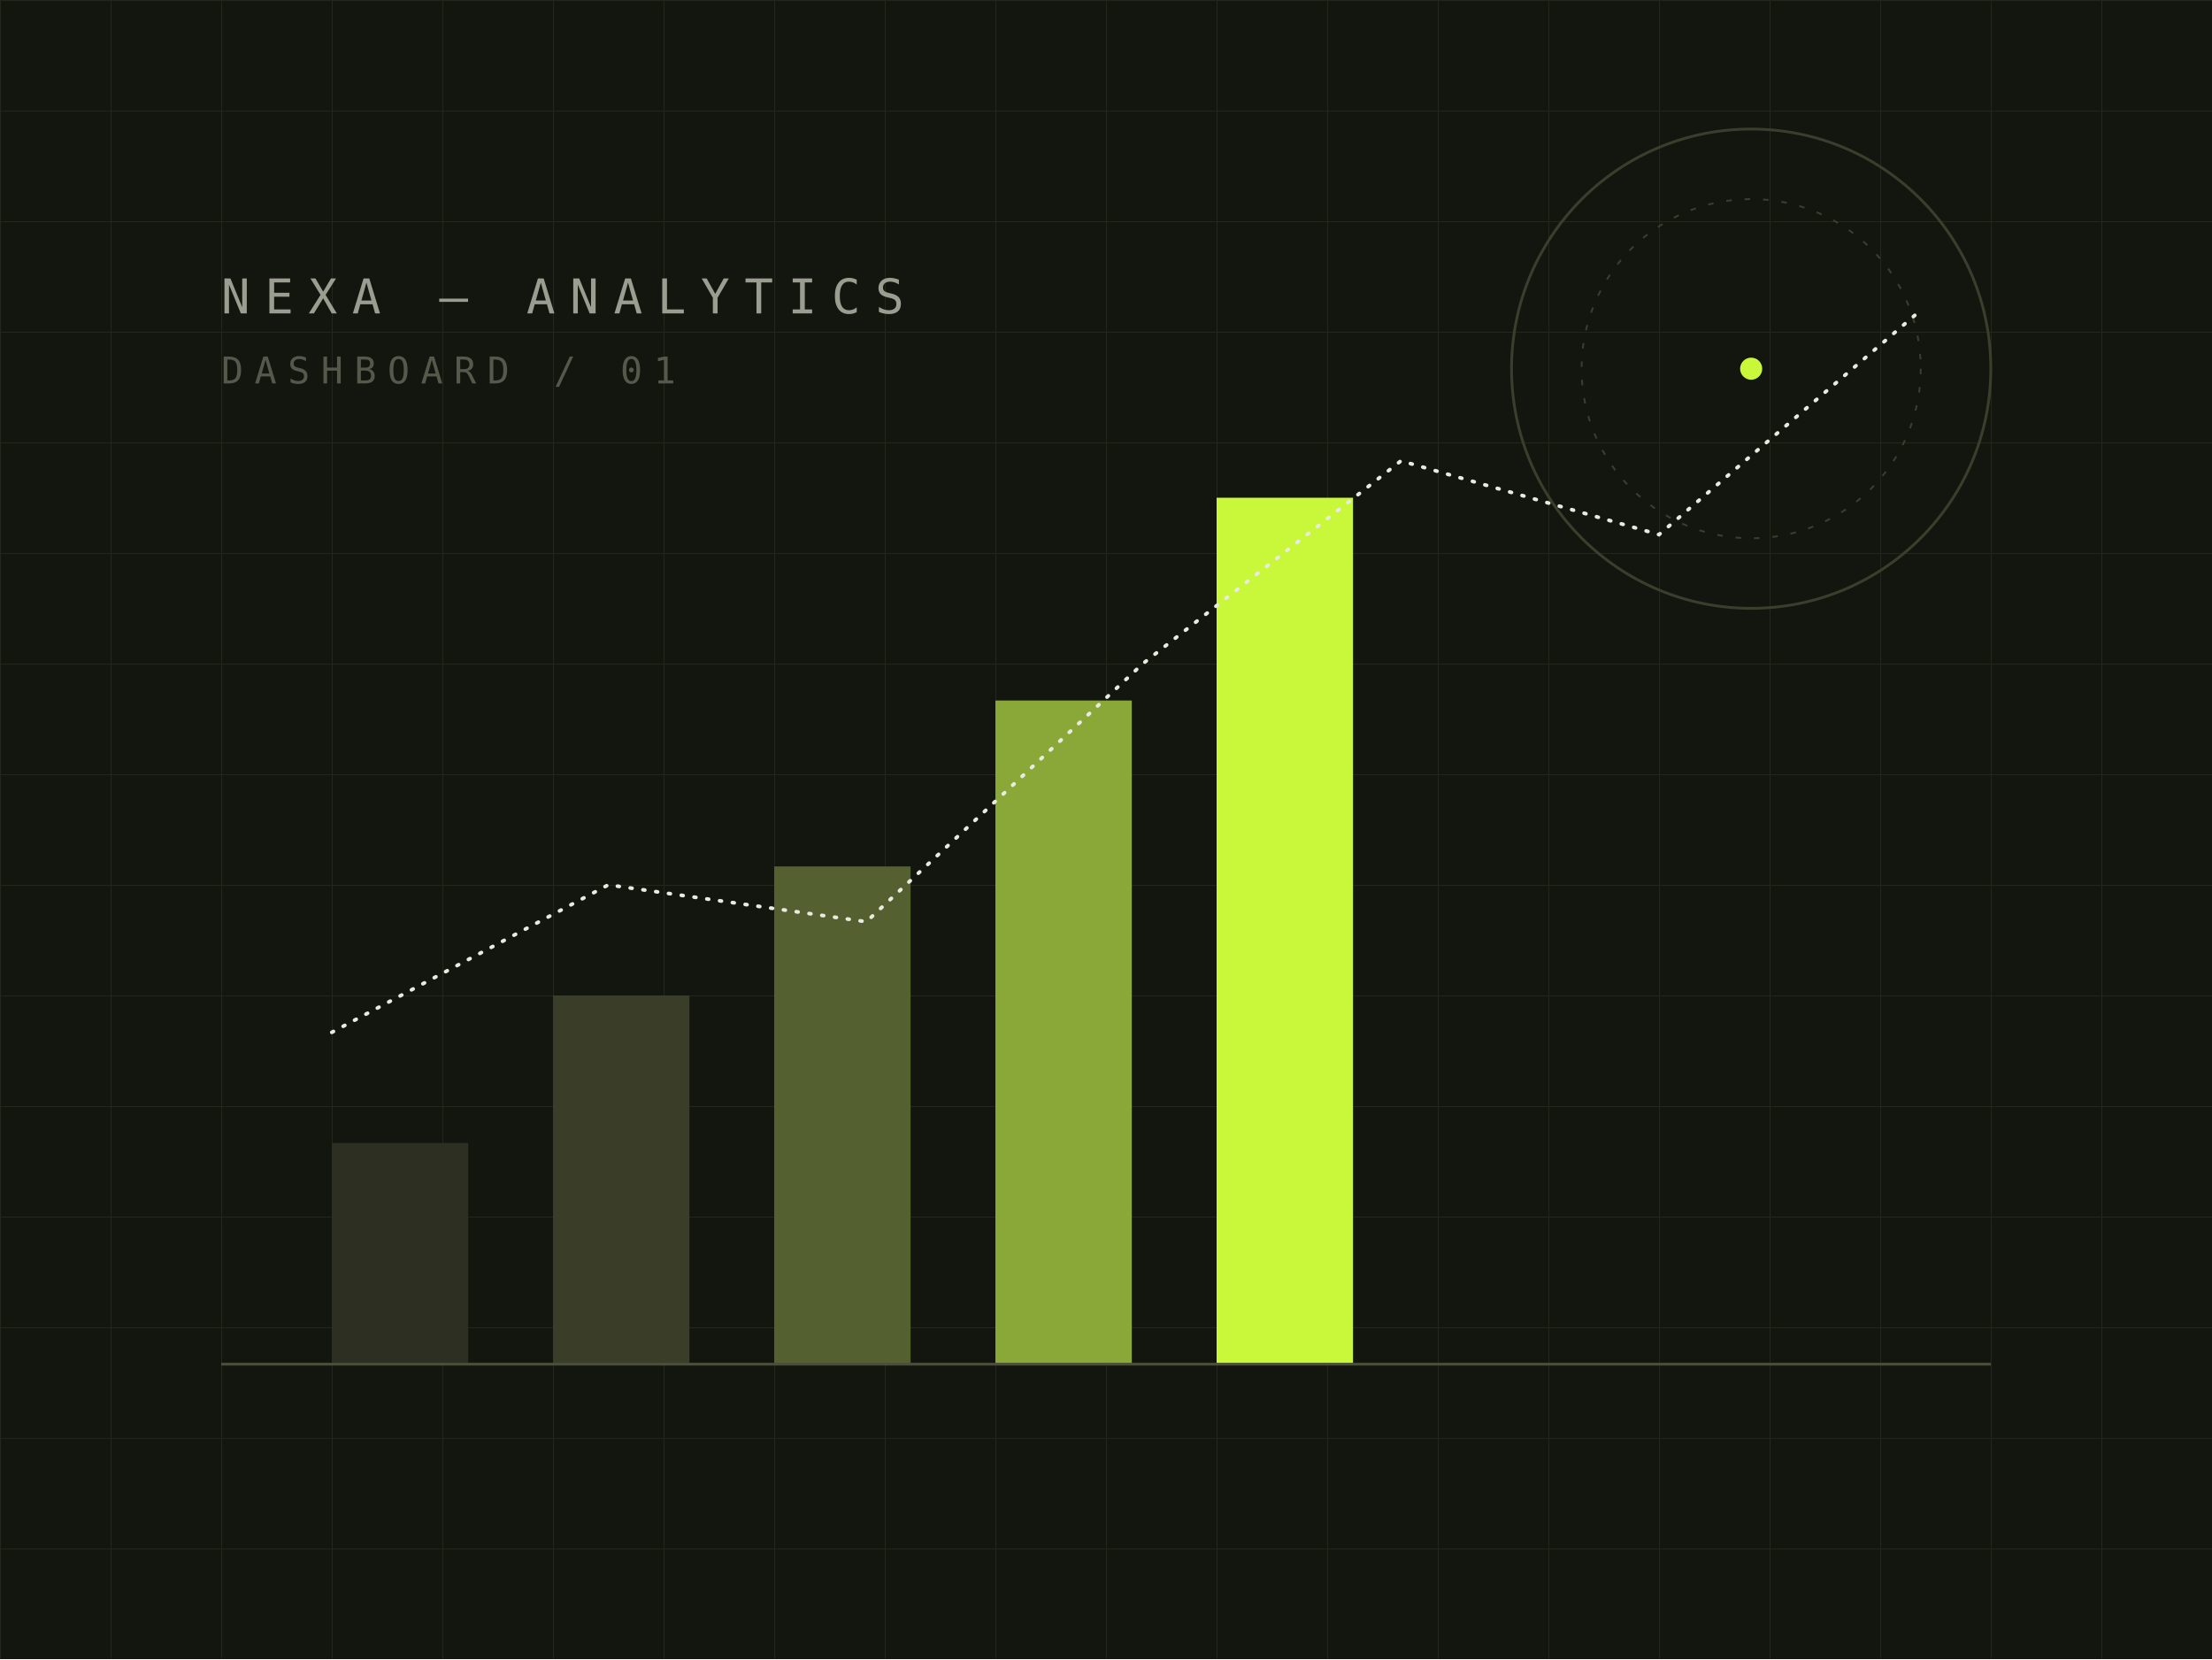
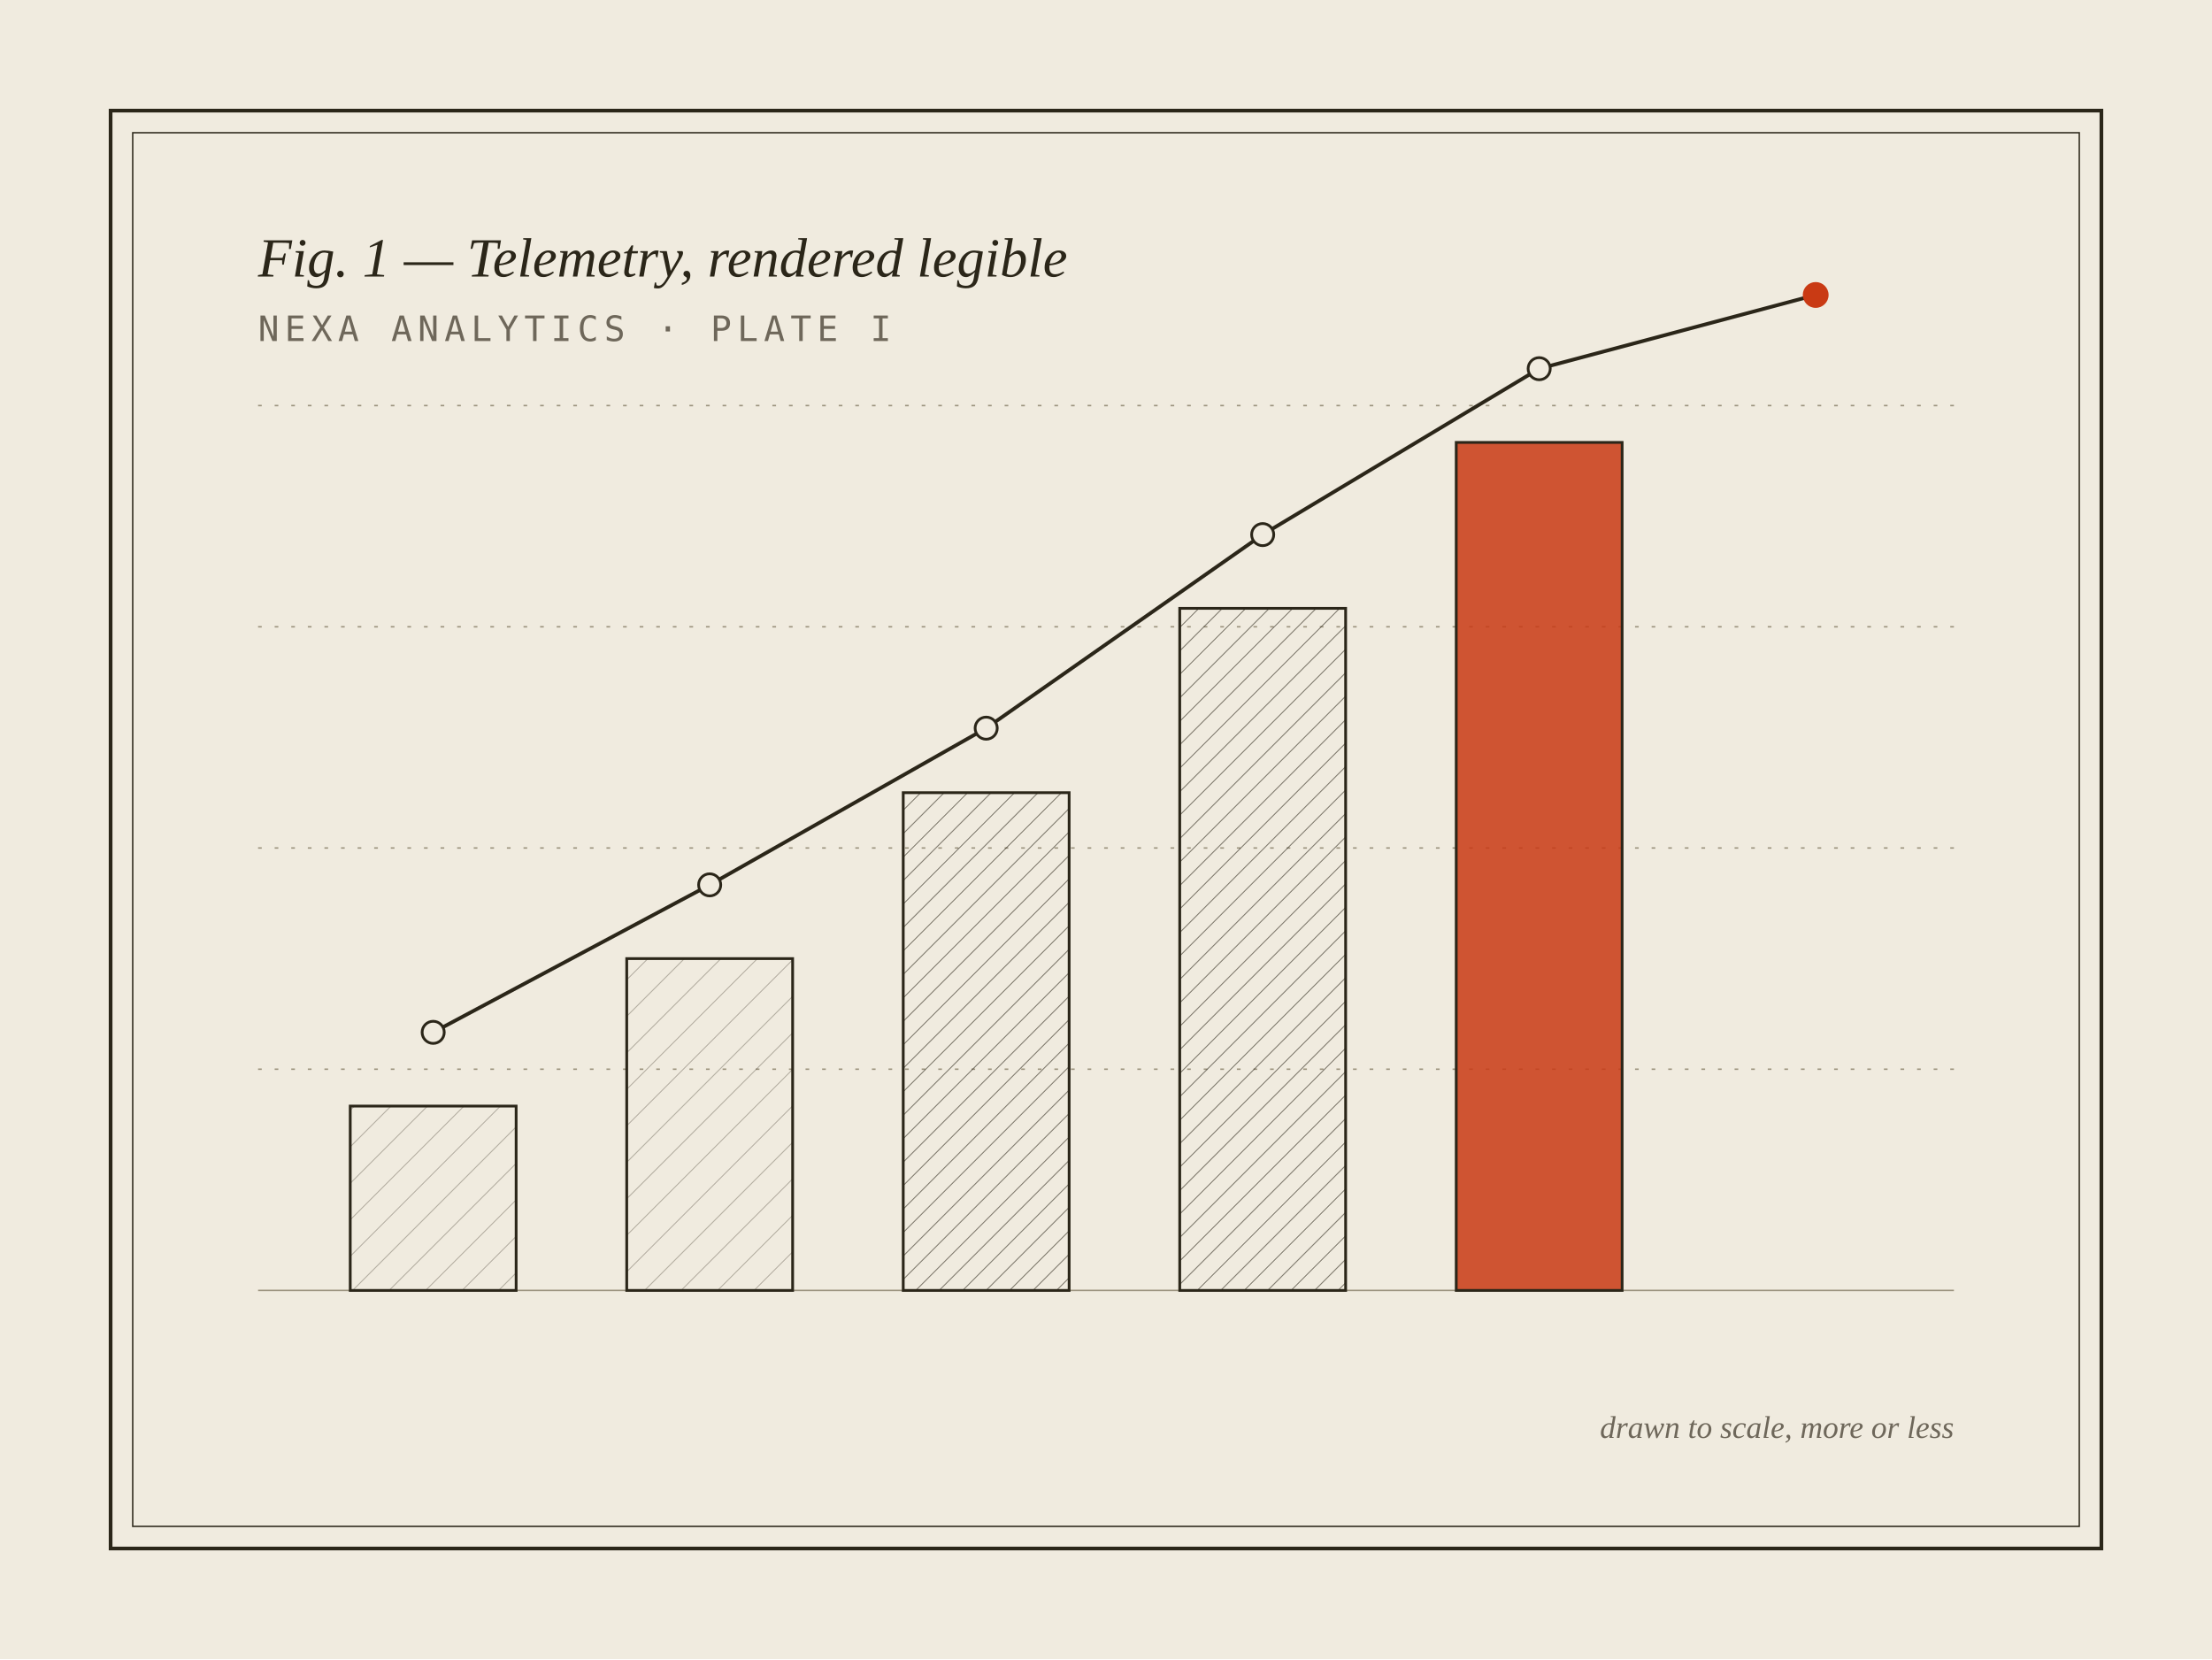
- <svg xmlns="http://www.w3.org/2000/svg" viewBox="0 0 1200 900" font-family="ui-monospace, Menlo, monospace">
+ <svg xmlns="http://www.w3.org/2000/svg" viewBox="0 0 1200 900" font-family="Georgia, 'Times New Roman', serif">
  <defs>
-     <pattern id="nexa-grid" width="60" height="60" patternUnits="userSpaceOnUse">
-       <path d="M60 0H0V60" fill="none" stroke="#23261b" stroke-width="1" />
+     <pattern id="nx-hatch" width="9" height="9" patternUnits="userSpaceOnUse" patternTransform="rotate(45)">
+       <line x1="0" y1="0" x2="0" y2="9" stroke="#2b2619" stroke-width="1" opacity="0.55" />
+     </pattern>
+     <pattern id="nx-hatch2" width="14" height="14" patternUnits="userSpaceOnUse" patternTransform="rotate(45)">
+       <line x1="0" y1="0" x2="0" y2="14" stroke="#2b2619" stroke-width="1" opacity="0.3" />
    </pattern>
  </defs>
-   <rect width="1200" height="900" fill="#13150f" />
-   <rect width="1200" height="900" fill="url(#nexa-grid)" />
-   <circle cx="950" cy="200" r="130" fill="none" stroke="#3a3e2c" stroke-width="1.5" />
-   <circle cx="950" cy="200" r="92" fill="none" stroke="#3a3e2c" stroke-width="1" stroke-dasharray="3 7" />
-   <circle cx="950" cy="200" r="6" fill="#c9f73a" />
-   <g>
-     <rect x="180" y="620" width="74" height="120" fill="#2c2f21" />
-     <rect x="300" y="540" width="74" height="200" fill="#3a3e28" />
-     <rect x="420" y="470" width="74" height="270" fill="#556030" />
-     <rect x="540" y="380" width="74" height="360" fill="#8aa838" />
-     <rect x="660" y="270" width="74" height="470" fill="#c9f73a" />
+   <rect width="1200" height="900" fill="#f0ebdf" />
+   <rect x="60" y="60" width="1080" height="780" fill="none" stroke="#2b2619" stroke-width="2" />
+   <rect x="72" y="72" width="1056" height="756" fill="none" stroke="#2b2619" stroke-width="0.75" />
+   <g stroke="#9b937e" stroke-width="0.8">
+     <line x1="140" y1="700" x2="1060" y2="700" />
+     <line x1="140" y1="580" x2="1060" y2="580" stroke-dasharray="2 7" />
+     <line x1="140" y1="460" x2="1060" y2="460" stroke-dasharray="2 7" />
+     <line x1="140" y1="340" x2="1060" y2="340" stroke-dasharray="2 7" />
+     <line x1="140" y1="220" x2="1060" y2="220" stroke-dasharray="2 7" />
  </g>
-   <line x1="120" y1="740" x2="1080" y2="740" stroke="#4a4e3a" stroke-width="1.5" />
-   <polyline points="180,560 330,480 470,500 620,360 760,250 900,290 1040,170" fill="none" stroke="#e9ebe1" stroke-width="2" stroke-dasharray="1 6" stroke-linecap="round" />
-   <text x="120" y="170" font-size="26" letter-spacing="8" fill="#9a9d8f">NEXA — ANALYTICS</text>
-   <text x="120" y="208" font-size="20" letter-spacing="6" fill="#55584a">DASHBOARD / 01</text>
+   <g stroke="#2b2619" stroke-width="1.5">
+     <rect x="190" y="600" width="90" height="100" fill="url(#nx-hatch2)" />
+     <rect x="340" y="520" width="90" height="180" fill="url(#nx-hatch2)" />
+     <rect x="490" y="430" width="90" height="270" fill="url(#nx-hatch)" />
+     <rect x="640" y="330" width="90" height="370" fill="url(#nx-hatch)" />
+     <rect x="790" y="240" width="90" height="460" fill="#c93a14" fill-opacity="0.85" />
+   </g>
+   <polyline points="235,560 385,480 535,395 685,290 835,200 985,160" fill="none" stroke="#2b2619" stroke-width="2" />
+   <g fill="#f0ebdf" stroke="#2b2619" stroke-width="1.5">
+     <circle cx="235" cy="560" r="6" />
+     <circle cx="385" cy="480" r="6" />
+     <circle cx="535" cy="395" r="6" />
+     <circle cx="685" cy="290" r="6" />
+     <circle cx="835" cy="200" r="6" />
+   </g>
+   <circle cx="985" cy="160" r="7" fill="#c93a14" stroke="none" />
+   <text x="140" y="150" font-size="30" font-style="italic" fill="#2b2619">Fig. 1 — Telemetry, rendered legible</text>
+   <text x="140" y="185" font-size="19" fill="#6e675a" font-family="monospace" letter-spacing="3">NEXA ANALYTICS · PLATE I</text>
+   <text x="1060" y="780" font-size="17" text-anchor="end" fill="#6e675a" font-style="italic">drawn to scale, more or less</text>
</svg>
